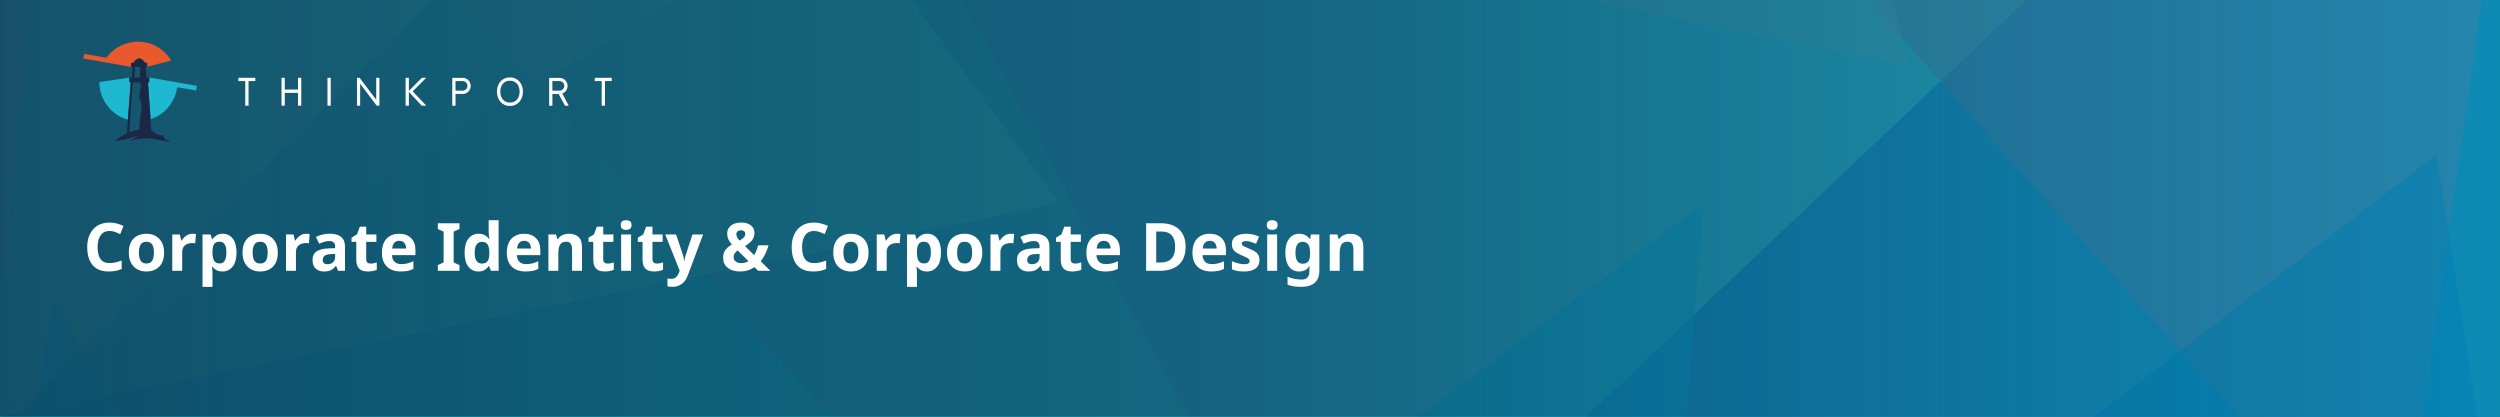
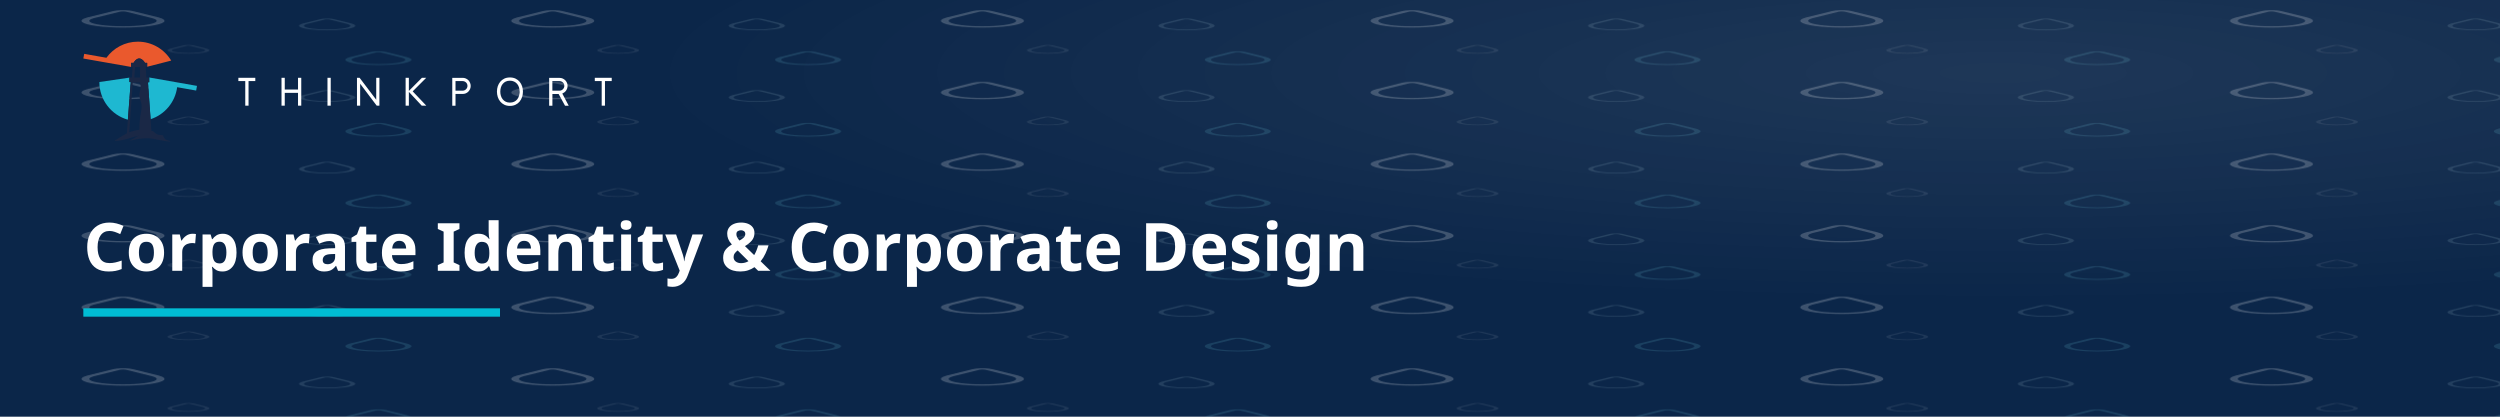
<svg xmlns="http://www.w3.org/2000/svg" width="1200" height="200" viewBox="0 0 1200 200" fill="none">
  <defs>
-     <style>
-   @keyframes rotate1 { from { transform: rotate(0deg); } to { transform: rotate(360deg); } }
-   @keyframes rotate2 { from { transform: rotate(0deg); } to { transform: rotate(-360deg); } }
-   @keyframes colorShift {
-     0% { fill-opacity: 0.2; }
-     25% { fill-opacity: 0.8; }
-     50% { fill-opacity: 0.2; }
-     75% { fill-opacity: 0.8; }
-     100% { fill-opacity: 0.2; }
-   }
-   @keyframes zoom {
-     0% { transform: scale(1); }
-     50% { transform: scale(1.2); }
-     100% { transform: scale(1); }
-   }
-   /* Gruppe 1 - Startet sofort */
-   .polygon-1 { animation: rotate1 270s linear infinite, colorShift 36s ease-in-out infinite, zoom 54s ease-in-out infinite; transform-origin: center; }
-   .polygon-2 { animation: rotate2 270s linear infinite, colorShift 36s ease-in-out infinite, zoom 54s ease-in-out infinite; transform-origin: center; animation-delay: 3s; }
-   .polygon-3 { animation: rotate1 270s linear infinite, colorShift 36s ease-in-out infinite, zoom 54s ease-in-out infinite; transform-origin: center; animation-delay: 6s; }
-   
-   /* Gruppe 2 - Startet nach 2s */
-   .polygon-4 { animation: rotate2 270s linear infinite, colorShift 36s ease-in-out infinite, zoom 54s ease-in-out infinite; transform-origin: center; animation-delay: 9s; }
-   .polygon-5 { animation: rotate1 270s linear infinite, colorShift 36s ease-in-out infinite, zoom 54s ease-in-out infinite; transform-origin: center; animation-delay: 12s; }
-   .polygon-6 { animation: rotate2 270s linear infinite, colorShift 36s ease-in-out infinite, zoom 54s ease-in-out infinite; transform-origin: center; animation-delay: 15s; }
-   
-   /* Gruppe 3 - Startet nach 4s */
-   .polygon-7 { animation: rotate1 270s linear infinite, colorShift 36s ease-in-out infinite, zoom 54s ease-in-out infinite; transform-origin: center; animation-delay: 18s; }
-   .polygon-8 { animation: rotate2 270s linear infinite, colorShift 36s ease-in-out infinite, zoom 54s ease-in-out infinite; transform-origin: center; animation-delay: 21s; }
-   .polygon-9 { animation: rotate1 270s linear infinite, colorShift 36s ease-in-out infinite, zoom 54s ease-in-out infinite; transform-origin: center; animation-delay: 24s; }
-   
-   /* Gruppe 4 - Startet nach 6s */
-   .polygon-10 { animation: rotate2 270s linear infinite, colorShift 36s ease-in-out infinite, zoom 54s ease-in-out infinite; transform-origin: center; animation-delay: 27s; }
-   .polygon-11 { animation: rotate1 270s linear infinite, colorShift 36s ease-in-out infinite, zoom 54s ease-in-out infinite; transform-origin: center; animation-delay: 30s; }
-   .polygon-12 { animation: rotate2 270s linear infinite, colorShift 36s ease-in-out infinite, zoom 54s ease-in-out infinite; transform-origin: center; animation-delay: 33s; }
- </style>
-     <linearGradient id="readmeOverlay" x1="0" x2="1" y1="0" y2="0" gradientUnits="objectBoundingBox">
-       <stop offset="0" stop-color="#0B2649" stop-opacity="0.72" />
-       <stop offset="0.5" stop-color="#0B2649" stop-opacity="0.5" />
-       <stop offset="1" stop-color="#0B2649" stop-opacity="0" />
-     </linearGradient>
+     <pattern id="raindrop-wallpaper-dark" x="0" y="0" width="176" height="176" patternUnits="userSpaceOnUse">
+       <g stroke-linecap="round" stroke-linejoin="round" fill="none">
+         <g opacity="0.2" transform="translate(24 20) scale(2.2)">
+           <path d="M7.502 19.423c2.602 2.105 6.395 2.105 8.996 0c2.602 -2.105 3.262 -5.708 1.566 -8.546l-4.89 -7.26c-.42 -.625 -1.287 -.803 -1.936 -.397a1.376 1.376 0 0 0 -.41 .397l-4.893 7.26c-1.695 2.838 -1.035 6.441 1.567 8.546" stroke="#FFFFFF" stroke-width="1.45" />
+         </g>
+         <g opacity="0.12" transform="translate(116 42) scale(1.5)">
+           <path d="M7.502 19.423c2.602 2.105 6.395 2.105 8.996 0c2.602 -2.105 3.262 -5.708 1.566 -8.546l-4.89 -7.26c-.42 -.625 -1.287 -.803 -1.936 -.397a1.376 1.376 0 0 0 -.41 .397l-4.893 7.26c-1.695 2.838 -1.035 6.441 1.567 8.546" stroke="#D2F7FF" stroke-width="1.35" />
+         </g>
+         <g opacity="0.08" transform="translate(64 108) scale(1.1)">
+           <path d="M7.502 19.423c2.602 2.105 6.395 2.105 8.996 0c2.602 -2.105 3.262 -5.708 1.566 -8.546l-4.89 -7.26c-.42 -.625 -1.287 -.803 -1.936 -.397a1.376 1.376 0 0 0 -.41 .397l-4.893 7.26c-1.695 2.838 -1.035 6.441 1.567 8.546" stroke="#FFFFFF" stroke-width="1.6" />
+         </g>
+         <g opacity="0.14" transform="translate(134 122) scale(1.75)">
+           <path d="M7.502 19.423c2.602 2.105 6.395 2.105 8.996 0c2.602 -2.105 3.262 -5.708 1.566 -8.546l-4.89 -7.26c-.42 -.625 -1.287 -.803 -1.936 -.397a1.376 1.376 0 0 0 -.41 .397l-4.893 7.26c-1.695 2.838 -1.035 6.441 1.567 8.546" stroke="#7BE0F2" stroke-width="1.45" />
+         </g>
+       </g>
+     </pattern>
+     <radialGradient id="ambient-glow-dark" cx="0" cy="0" r="1" gradientUnits="userSpaceOnUse" gradientTransform="translate(820 180) rotate(135) scale(560 560)">
+       <stop stop-color="#FFFFFF" stop-opacity="0.08" />
+       <stop offset="1" stop-color="#FFFFFF" stop-opacity="0" />
+     </radialGradient>
  </defs>
-   <g transform="translate(600,100) scale(1.171875) translate(-512,-512)">
-     <rect x="0" y="0" width="1024" height="1024" fill="#1ea1b9" />
-     <g transform="scale(4) translate(0.5 0.5)">
-       <polygon class="polygon-1" fill="#57c8b9" fill-opacity="0.502" points="0,0 268,-15 0,148" />
-       <polygon class="polygon-2" fill="#0077b4" fill-opacity="0.502" points="257,271 260,56 54,251" />
-       <polygon class="polygon-3" fill="#00c4d1" fill-opacity="0.502" points="-16,271 8,62 162,237" />
-       <polygon class="polygon-4" fill="#3f82a3" fill-opacity="0.502" points="245,167 105,10 271,-16" />
-       <polygon class="polygon-5" fill="#36cbc0" fill-opacity="0.502" points="-16,152 108,127 4,-16" />
-       <polygon class="polygon-6" fill="#0081b5" fill-opacity="0.502" points="87,246 271,263 249,122" />
-       <polygon class="polygon-7" fill="#53c3bb" fill-opacity="0.502" points="163,11 -9,61 4,-16" />
-       <polygon class="polygon-8" fill="#009ec3" fill-opacity="0.502" points="174,127 162,271 13,247" />
-       <polygon class="polygon-9" fill="#369db2" fill-opacity="0.502" points="162,-16 195,113 94,92" />
-       <polygon class="polygon-10" fill="#16b6bf" fill-opacity="0.502" points="130,165 -16,166 79,71" />
-       <polygon class="polygon-11" fill="#02c0d2" fill-opacity="0.502" points="74,266 5,137 -16,254" />
-       <polygon class="polygon-12" fill="#4484a4" fill-opacity="0.502" points="271,77 187,21 252,-16" />
-     </g>
+   <g transform="scale(1.171875, 0.1953125)">
+     <rect width="1024" height="1024" fill="#0B2649" />
+     <rect width="1024" height="1024" fill="url(#raindrop-wallpaper-dark)" />
+     <rect width="1024" height="1024" fill="url(#ambient-glow-dark)" />
  </g>
-   <rect width="1200" height="200" fill="url(#readmeOverlay)" />
  <g transform="translate(40, 20) scale(0.1714286)" fill="none">
    <path fill="#FFFFFF" d="M820.1 162.6l-46.4-61.2-.2-.2h-7.3v78h8.9v-61.4l46.2 61.2.1.2h7.6v-78h-8.9zM683.6 101.2h9.1v78h-9.1zM601.1 134.1H564v-32.9h-9.1v78h9.1v-35.9h37.1v35.9h9.1v-78h-9.1zM434.1 110.4h19.3v68.8h9.2v-68.8h18.9v-9.2h-47.4zM960.1 101.2H948l-36.5 36.7v-36.7h-9.1v78h9.1v-38.6l35.9 38.5.1.1h12.8l-38.1-40.1zM1346.6 142.1c1.9-1.4 3.6-3 4.9-4.9 1.3-1.9 2.4-4 3.2-6.2.8-2.3 1.2-4.7 1.2-7.1 0-3.1-.6-6.1-1.8-8.8-1.2-2.7-2.8-5.1-4.8-7.1s-4.4-3.6-7.1-4.8c-2.7-1.2-5.7-1.8-8.7-1.8h-29.2v78h9.1v-32.9h17.4l18 32.9h10.3l-18-34.1c1.9-.9 3.8-1.9 5.5-3.2zm.2-18.3c0 1.8-.4 3.6-1.1 5.2-.7 1.6-1.7 3-2.9 4.2-1.2 1.2-2.6 2.2-4.2 2.9-1.6.7-3.4 1.1-5.2 1.1h-20.1v-26.8h20.1c1.8 0 3.6.4 5.2 1.1 1.6.7 3.1 1.7 4.3 2.9 1.2 1.2 2.2 2.6 2.9 4.2.6 1.7 1 3.4 1 5.2zM1432.1 101.2v9.2h19.3v68.8h9.2v-68.8h18.9v-9.2zM1221.7 112.3c-3-3.6-6.9-6.6-11.4-8.8-4.6-2.2-9.9-3.3-15.9-3.3s-11.3 1.1-15.8 3.3c-4.5 2.2-8.3 5.1-11.3 8.8-3 3.6-5.3 7.9-6.9 12.6-1.5 4.7-2.3 9.7-2.3 14.9 0 5.2.8 10.2 2.3 15 1.5 4.8 3.8 9.1 6.9 12.8 3 3.7 6.8 6.7 11.3 8.9 4.5 2.2 9.8 3.4 15.8 3.4s11.3-1.1 15.9-3.4c4.6-2.2 8.4-5.2 11.4-8.9s5.3-8 6.9-12.8c1.5-4.8 2.3-9.8 2.3-15 0-5.2-.8-10.2-2.3-14.9-1.6-4.7-3.9-9-6.9-12.6zm-.1 27.6c0 4.2-.6 8.2-1.7 11.9-1.1 3.7-2.9 7-5.1 9.8-2.3 2.8-5.1 5-8.5 6.6s-7.4 2.4-11.9 2.4c-4.4 0-8.4-.8-11.7-2.5-3.3-1.6-6.2-3.9-8.4-6.7-2.3-2.8-4-6.1-5.1-9.8-1.2-3.7-1.7-7.7-1.7-11.8s.6-8.1 1.7-11.8c1.1-3.7 2.9-7 5.1-9.7 2.3-2.8 5.1-5 8.4-6.6 3.3-1.6 7.3-2.4 11.7-2.4 4.5 0 8.5.8 11.9 2.5 3.4 1.6 6.2 3.9 8.5 6.6 2.3 2.8 4 6 5.1 9.7 1.1 3.7 1.7 7.7 1.7 11.8zM1078.1 107.9c-2-2-4.4-3.6-7.1-4.8-2.7-1.2-5.7-1.8-8.7-1.8H1033v78h9.1v-32.9h20.1c3.1 0 6-.6 8.7-1.7s5.1-2.8 7.1-4.8 3.6-4.4 4.8-7.1c1.2-2.7 1.8-5.7 1.8-8.8s-.6-6.1-1.8-8.8c-1.1-2.9-2.7-5.3-4.7-7.3zm-2.5 15.9c0 1.8-.4 3.6-1.1 5.2-.7 1.6-1.7 3-2.9 4.2-1.2 1.2-2.6 2.2-4.2 2.9-1.6.7-3.4 1.1-5.2 1.1h-20.1v-26.8h20.1c1.8 0 3.6.4 5.2 1.1 1.6.7 3.1 1.7 4.3 2.9 1.2 1.2 2.2 2.6 2.9 4.2.6 1.7 1 3.4 1 5.2z" />
    <path fill="none" d="M158.9 71h-14.1l-2 29.6h16.1zM157.8 224.2c1.4-22.2 5.5-29.7 5.5-43.2 0-13.5-6.4-19.8-6.4-30.6 0-7.9 2.8-12.6 3.7-22.6.3-2.7-.3-7.4-1.7-13.9h-20.5l-9.9 139.8c7.2-2.8 16.7-5.5 28.6-7.1-.1-6.2.2-13.7.7-22.4z" />
    <path fill="#1eb8d1" d="M130.9 220.1v-.4.4z" />
    <path fill="#ea592d" d="M133.6 59.4h6.9c17.1-27.7 32.2 0 32.2 0h6.1v10.8L246 53c-19-31.8-53.7-53-93.3-53-36.2 0-68.3 17.8-88.1 45.1l-62.2-11L0 47.2l133.6 23.5V59.4z" />
    <path fill="#1eb8d1" d="M184.6 100.3v13.4H181l7.4 103.4c39.3-12.9 68.8-47.5 74.3-89.6l53.2 9.4 2.3-13.1-133.6-23.5zM124.7 218.5l7.9-105.3H129v-12.5L44.9 113c0 50.2 33.7 92.6 79.8 105.5z" />
    <path fill="#1a2846" d="M223.9 263.4c-.2-.9-3.4-1.9-5.2-1.9-8 .2-14.3-2-19.2-7.2-2.2-2.4-4.7-4.7-8.9-4.2l-9.7-136.4h3.6v-13.4h-8l-1.9-30.1h4.1V59.4h-6.1s-15.1-27.7-32.2 0h-6.9v11.3h4.8l-2.5 30H129v12.5h3.7l-10.8 143.6c-1.1.5-2.1 1-3 1.5-2.4 1.1-7.3 4.1-12.7 7.3-4.2 2.4-8.3 5.1-12.5 7.8-2.4 1.5-4.5 2.8-5.7 3.6l.3.9c24.5-.3 44.5-9.7 66.2-14.6-7.8 4.3-15.6 8.6-24.6 13.7 2.3-.3 3-.2 3.6-.4 16-4 32.5-6.7 49.1-6.1 10.1.3 19.9 2.7 29.7 4.9 9.9 2.2 19.8 3.3 29.9 4.5.3-.6.5-1.2.8-1.7-10.9-1.6-17.4-6.3-19.1-14.8zM144.8 71h14.1v29.5h-16.1l2-29.5zm13 153.2c-.6 8.7-.8 16.1-.7 22.5-11.9 1.6-21.4 4.3-28.6 7.1l9.9-139.8h20.5c1.4 6.5 1.9 11.2 1.7 13.9-.9 10-3.7 14.7-3.7 22.6 0 10.8 6.4 17.1 6.4 30.6s-4 20.9-5.5 43.1z" />
  </g>
  <text x="40" y="130" font-family="system-ui, sans-serif" font-size="32" font-weight="700" fill="#FFFFFF">Corporate Identity &amp; Corporate Design</text>
+   <rect x="40" y="148" width="200" height="4" fill="#00BCD4" />
</svg>
